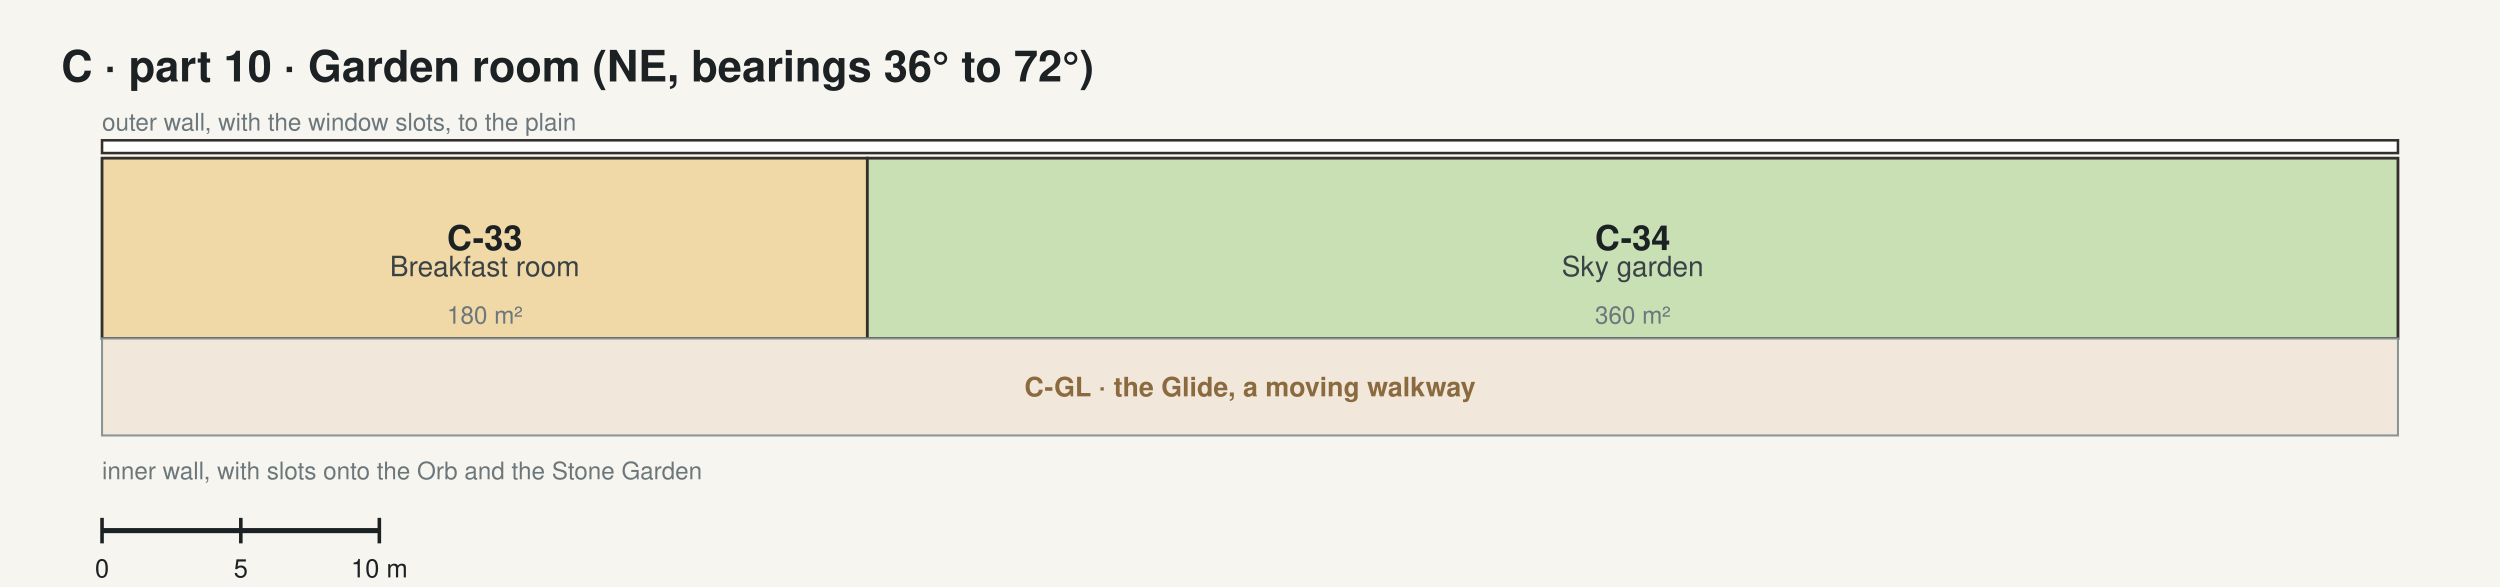
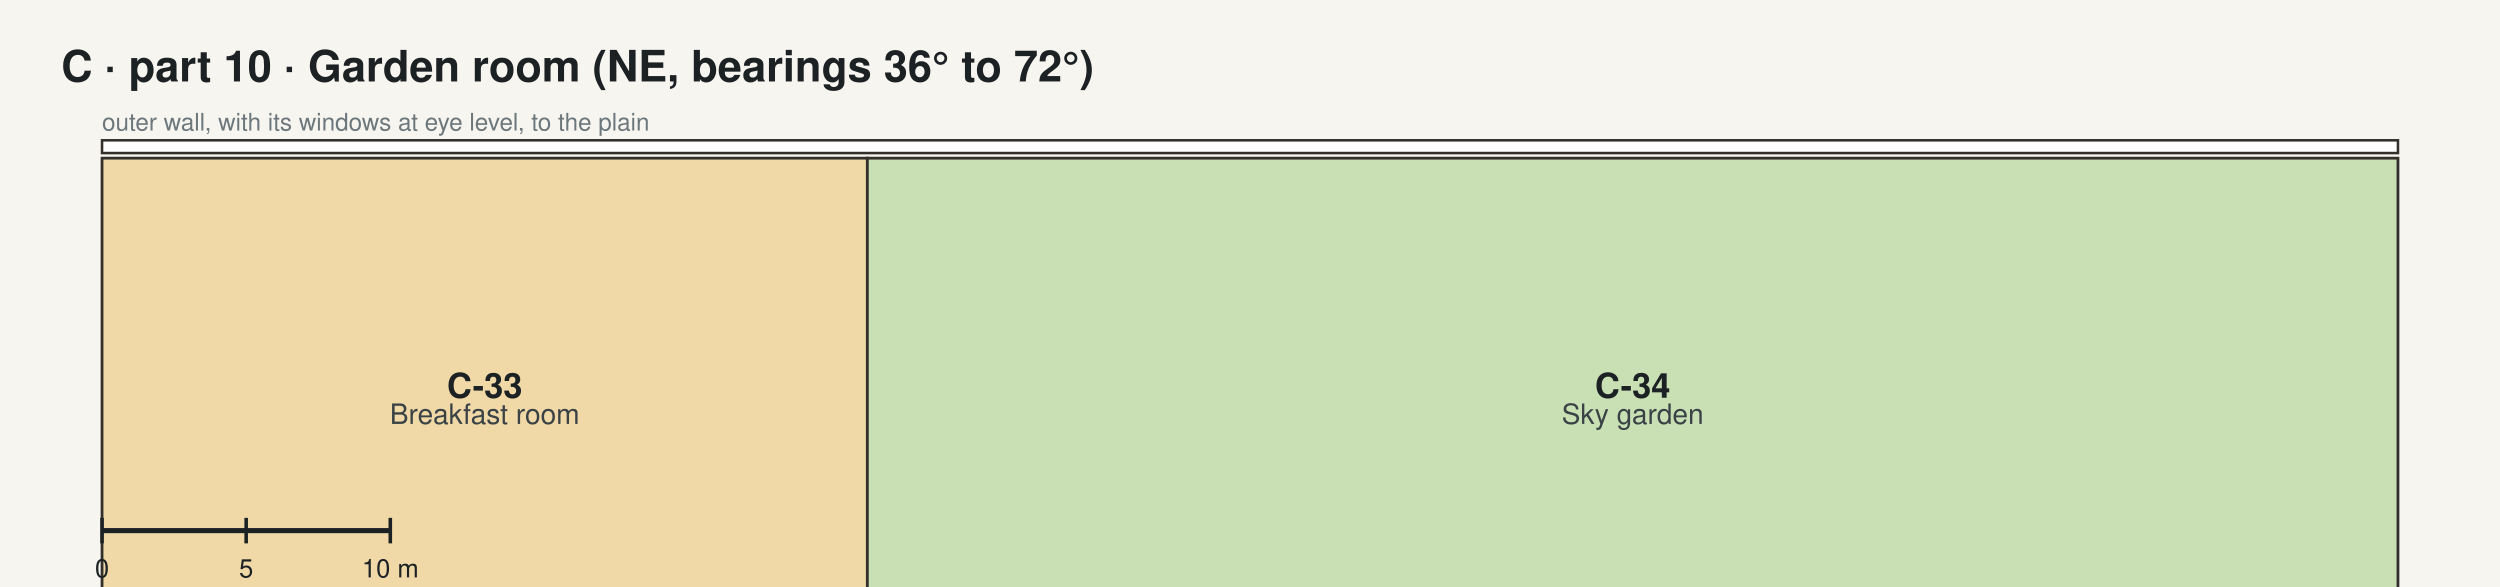
<svg xmlns="http://www.w3.org/2000/svg" viewBox="0 0 980 230" width="980" height="230" font-family="Helvetica, Arial, sans-serif">
  <rect width="980" height="230" fill="#F7F5F0" />
  <text x="24.0" y="26.0" font-size="17.0" font-weight="700" fill="#1C2124" text-anchor="start" dominant-baseline="middle">C · part 10 · Garden room (NE, bearings 36° to 72°)</text>
  <rect x="40.0" y="55.0" width="900.0" height="5" fill="#FFFFFF" stroke="#33302C" />
-   <text x="40.0" y="48.0" font-size="9.5" font-weight="400" fill="#6C777C" text-anchor="start" dominant-baseline="middle">outer wall, with the window slots, to the plain</text>
-   <polygon data-code="C-33" points="40.0,62.0 340.0,62.0 340.0,132.7 40.0,132.7" fill="#F0D9A6" fill-opacity="1.00" stroke="#33302C" stroke-width="1.10" />
-   <text x="190.0" y="93.3" font-size="13.5" font-weight="700" fill="#1C2124" text-anchor="middle" dominant-baseline="middle">C-33</text>
-   <text x="190.0" y="104.6" font-size="11.0" font-weight="400" fill="#3A4246" text-anchor="middle" dominant-baseline="middle">Breakfast room</text>
-   <text x="190.0" y="123.7" font-size="9.5" font-weight="400" fill="#6C777C" text-anchor="middle" dominant-baseline="middle">180 m²</text>
-   <polygon data-code="C-34" points="340.0,62.0 940.0,62.0 940.0,132.7 340.0,132.7" fill="#C9E0B5" fill-opacity="1.00" stroke="#33302C" stroke-width="1.10" />
-   <text x="640.0" y="93.3" font-size="13.5" font-weight="700" fill="#1C2124" text-anchor="middle" dominant-baseline="middle">C-34</text>
-   <text x="640.0" y="104.6" font-size="11.0" font-weight="400" fill="#3A4246" text-anchor="middle" dominant-baseline="middle">Sky garden</text>
-   <text x="640.0" y="123.7" font-size="9.5" font-weight="400" fill="#6C777C" text-anchor="middle" dominant-baseline="middle">360 m²</text>
-   <polygon points="40.0,132.7 940.0,132.7 940.0,170.7 40.0,170.7" fill="#F1E7DA" fill-opacity="1.00" stroke="#8A9395" stroke-width="0.80" />
-   <text x="490.0" y="151.7" font-size="10.5" font-weight="700" fill="#8A6A3E" text-anchor="middle" dominant-baseline="middle">C-GL · the Glide, a moving walkway</text>
-   <text x="40.0" y="184.7" font-size="9.5" font-weight="400" fill="#6C777C" text-anchor="start" dominant-baseline="middle">inner wall, with slots onto the Orb and the Stone Garden</text>
-   <line x1="40.0" y1="208.0" x2="148.7" y2="208.0" stroke="#1C2124" stroke-width="2" />
+   <text x="40.0" y="48.0" font-size="9.5" font-weight="400" fill="#6C777C" text-anchor="start" dominant-baseline="middle">outer wall, with its windows at eye level, to the plain</text>
+   <polygon data-code="C-33" points="40.0,62.0 340.0,62.0 340.0,248.5 40.0,248.5" fill="#F0D9A6" fill-opacity="1.00" stroke="#33302C" stroke-width="1.10" />
+   <text x="190.0" y="151.2" font-size="13.5" font-weight="700" fill="#1C2124" text-anchor="middle" dominant-baseline="middle">C-33</text>
+   <text x="190.0" y="162.5" font-size="11.0" font-weight="400" fill="#3A4246" text-anchor="middle" dominant-baseline="middle">Breakfast room</text>
+   <text x="190.0" y="239.5" font-size="9.5" font-weight="400" fill="#6C777C" text-anchor="middle" dominant-baseline="middle">440 m²</text>
+   <polygon data-code="C-34" points="340.0,62.0 940.0,62.0 940.0,248.5 340.0,248.5" fill="#C9E0B5" fill-opacity="1.00" stroke="#33302C" stroke-width="1.10" />
+   <text x="640.0" y="151.2" font-size="13.5" font-weight="700" fill="#1C2124" text-anchor="middle" dominant-baseline="middle">C-34</text>
+   <text x="640.0" y="162.5" font-size="11.0" font-weight="400" fill="#3A4246" text-anchor="middle" dominant-baseline="middle">Sky garden</text>
+   <text x="640.0" y="239.5" font-size="9.5" font-weight="400" fill="#6C777C" text-anchor="middle" dominant-baseline="middle">880 m²</text>
+   <polygon points="40.0,248.5 940.0,248.5 940.0,288.0 40.0,288.0" fill="#F1E7DA" fill-opacity="1.00" stroke="#8A9395" stroke-width="0.80" />
+   <text x="490.0" y="268.2" font-size="10.5" font-weight="700" fill="#8A6A3E" text-anchor="middle" dominant-baseline="middle">C-GL · the Glide, a moving walkway</text>
+   <text x="40.0" y="302.0" font-size="9.5" font-weight="400" fill="#6C777C" text-anchor="start" dominant-baseline="middle">inner wall, with windows onto the Orb and the Stone Garden</text>
+   <line x1="40.0" y1="208.0" x2="153.0" y2="208.0" stroke="#1C2124" stroke-width="2" />
  <line x1="40.0" y1="203.0" x2="40.0" y2="213.0" stroke="#1C2124" stroke-width="1.4" />
-   <line x1="94.4" y1="203.0" x2="94.4" y2="213.0" stroke="#1C2124" stroke-width="1.4" />
-   <line x1="148.7" y1="203.0" x2="148.7" y2="213.0" stroke="#1C2124" stroke-width="1.4" />
+   <line x1="96.5" y1="203.0" x2="96.5" y2="213.0" stroke="#1C2124" stroke-width="1.4" />
+   <line x1="153.0" y1="203.0" x2="153.0" y2="213.0" stroke="#1C2124" stroke-width="1.4" />
  <text x="40.0" y="223.0" font-size="10.0" font-weight="400" fill="#1C2124" text-anchor="middle" dominant-baseline="middle">0</text>
-   <text x="94.4" y="223.0" font-size="10.0" font-weight="400" fill="#1C2124" text-anchor="middle" dominant-baseline="middle">5</text>
-   <text x="148.7" y="223.0" font-size="10.0" font-weight="400" fill="#1C2124" text-anchor="middle" dominant-baseline="middle">10 m</text>
+   <text x="96.5" y="223.0" font-size="10.0" font-weight="400" fill="#1C2124" text-anchor="middle" dominant-baseline="middle">5</text>
+   <text x="153.0" y="223.0" font-size="10.0" font-weight="400" fill="#1C2124" text-anchor="middle" dominant-baseline="middle">10 m</text>
</svg>
